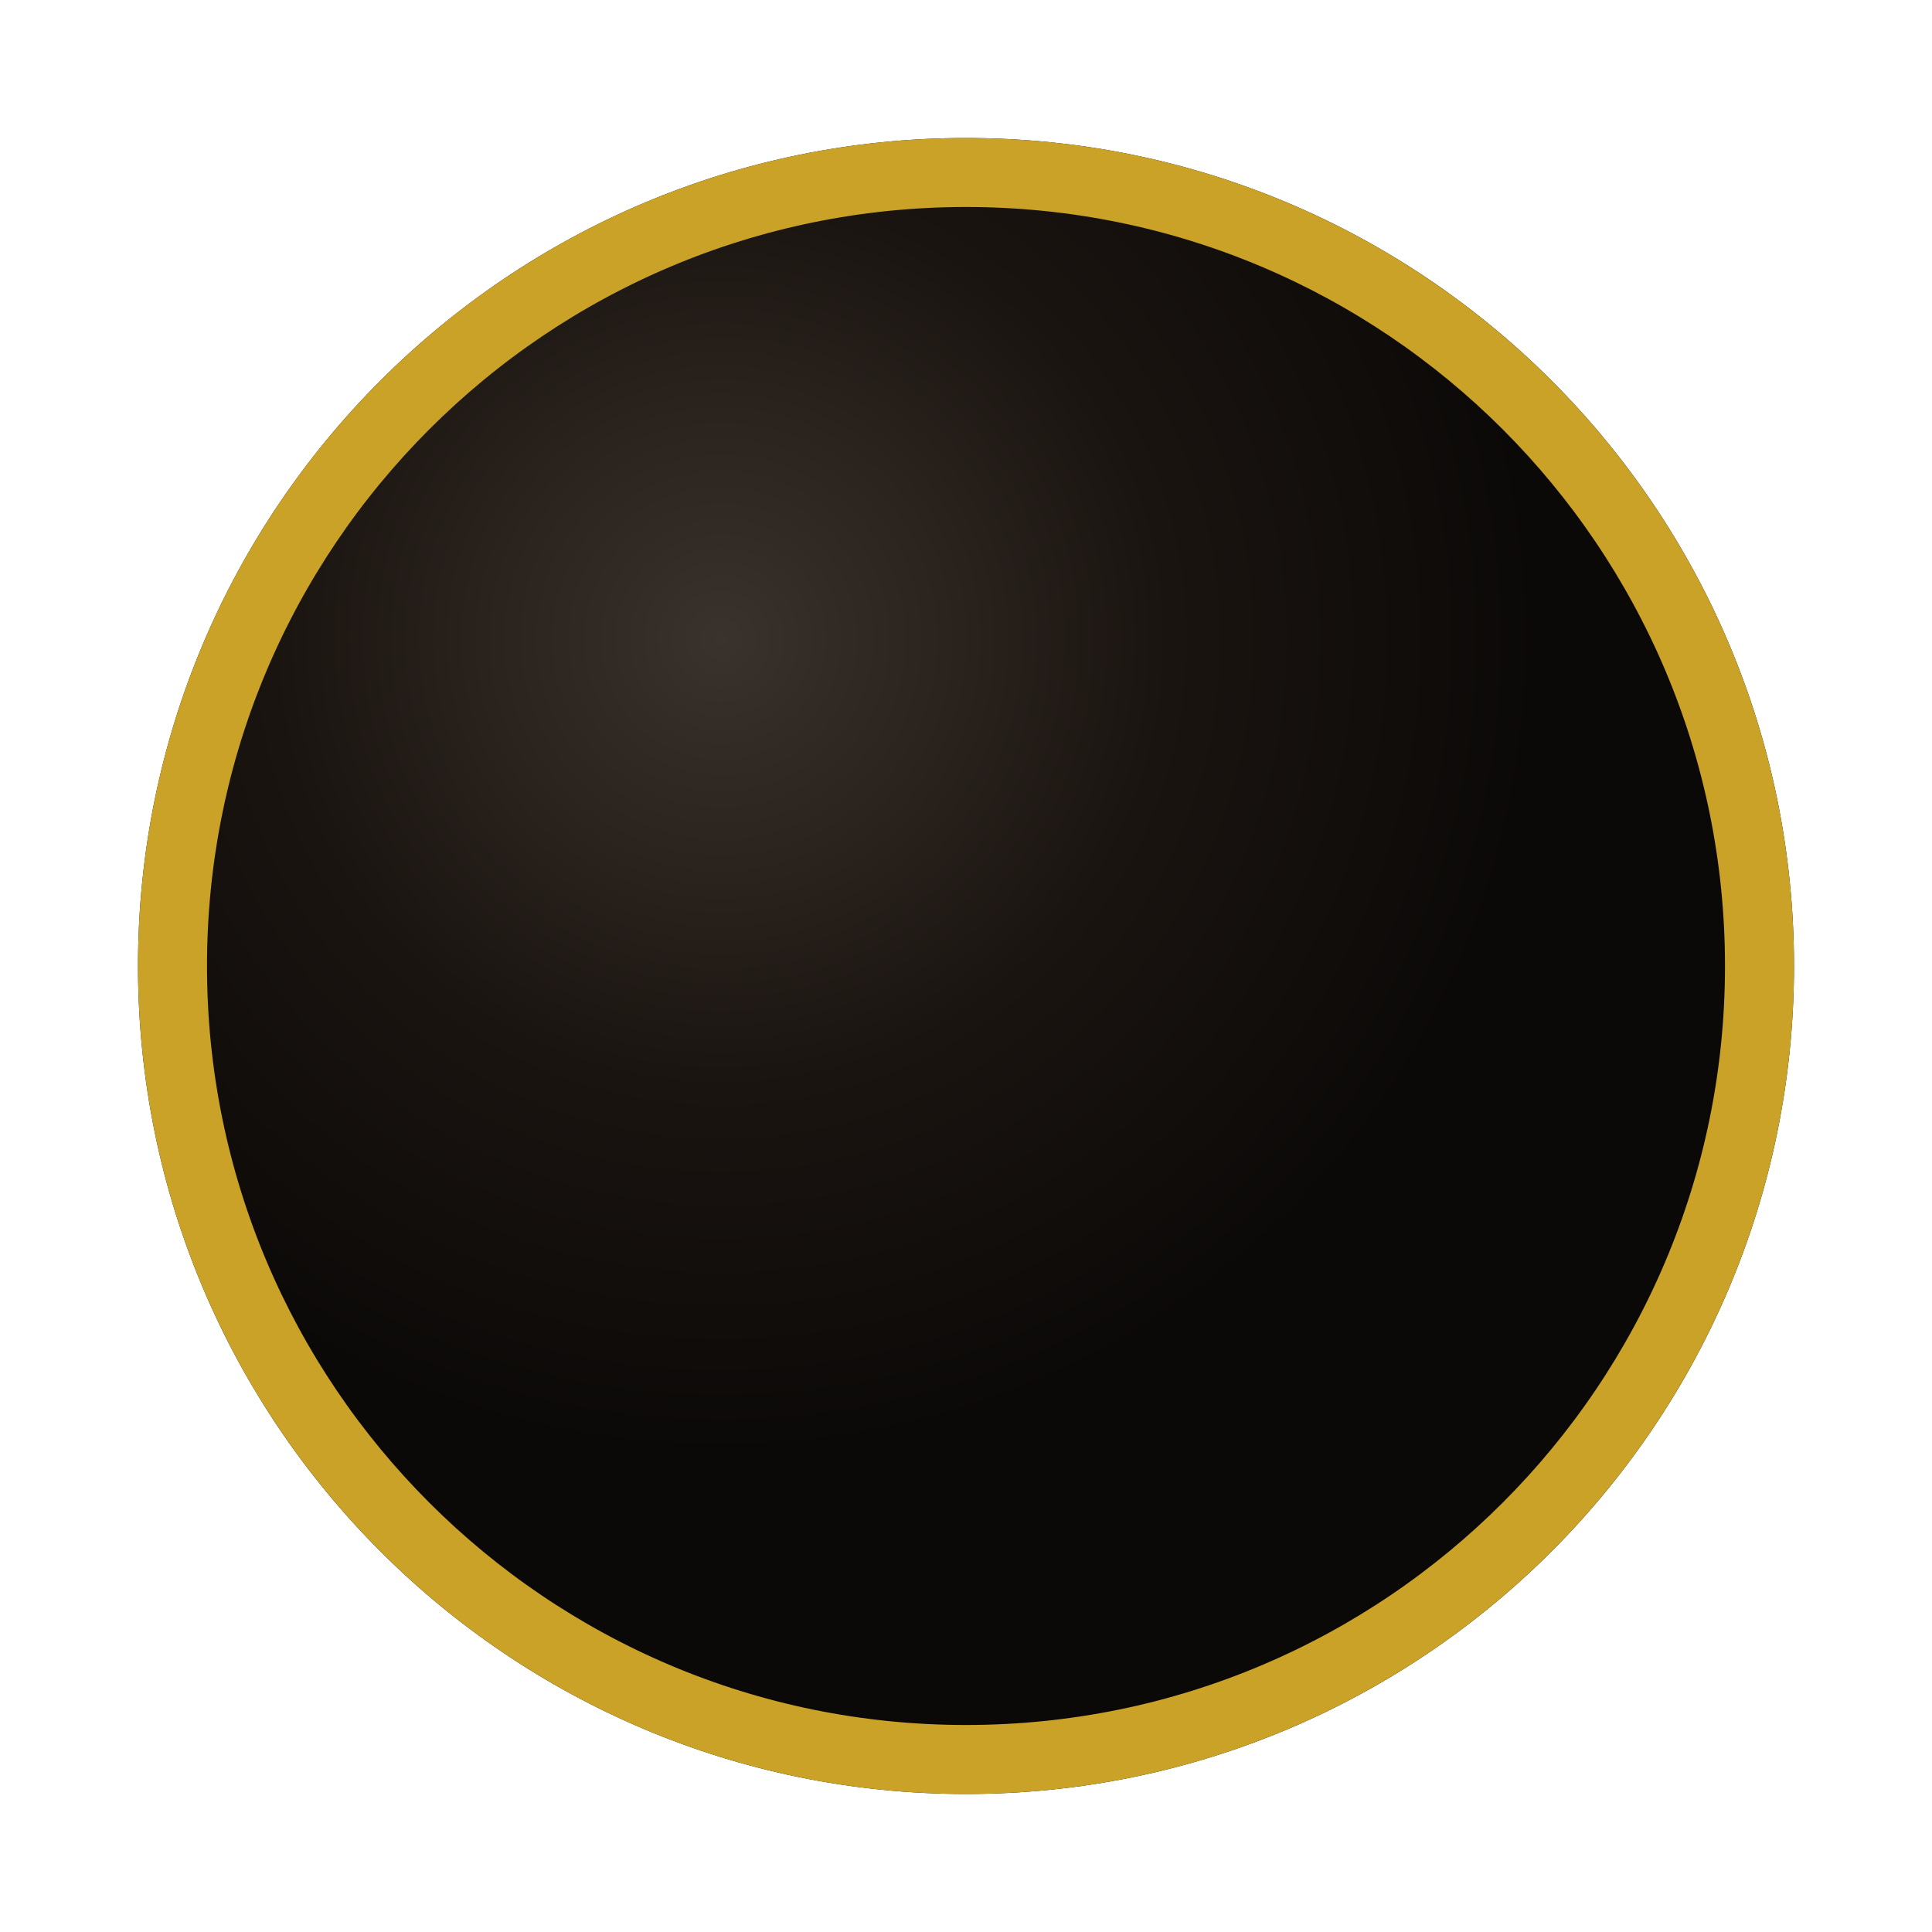
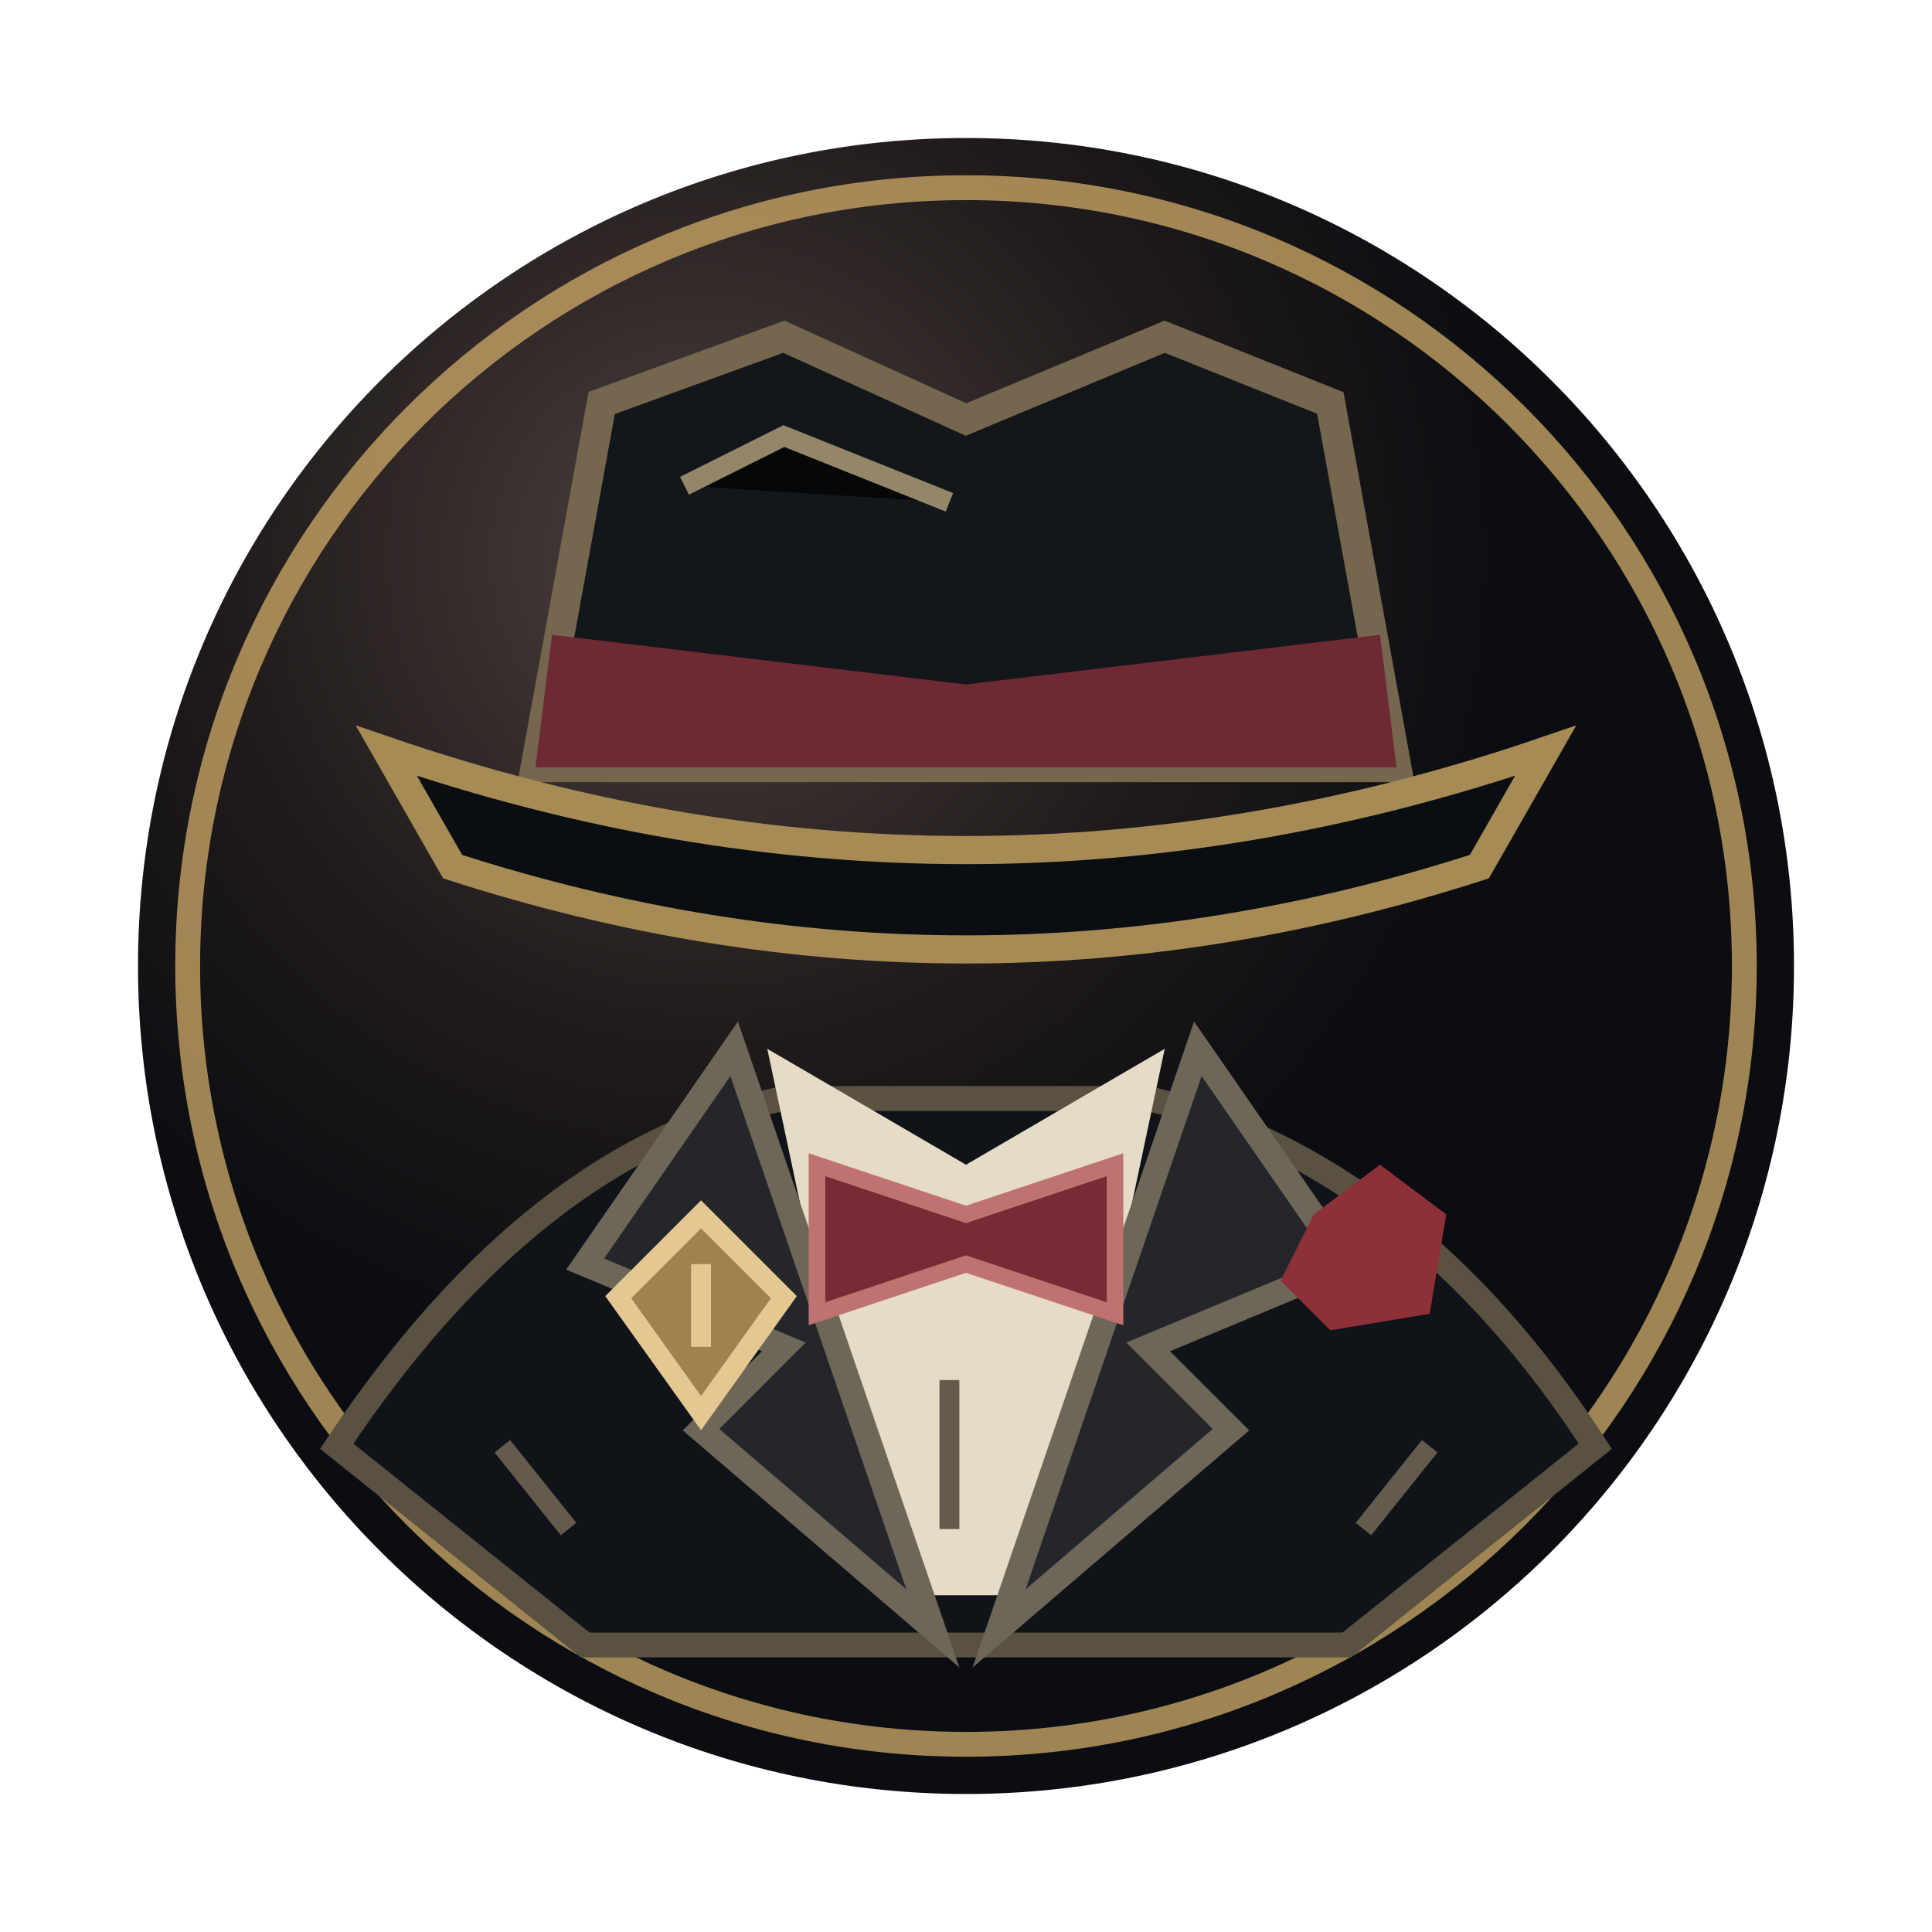
<svg xmlns="http://www.w3.org/2000/svg" width="56" height="56" viewBox="0 0 56 56">
  <defs>
-     <radialGradient id="g" cx="35%" cy="30%" r="50%">
-       <stop offset="0%" stop-color="#3a322c" />
-       <stop offset="55%" stop-color="#1a1410" />
-       <stop offset="100%" stop-color="#0b0908" />
+     <radialGradient id="gf-doc-body" cx="34%" cy="25%">
+       <stop stop-color="#4c4140" />
+       <stop offset=".58" stop-color="#211b1b" />
+       <stop offset="1" stop-color="#0b0d12" />
    </radialGradient>
  </defs>
-   <circle cx="28" cy="28" r="24" fill="url(#g)" />
-   <circle cx="28" cy="28" r="23" fill="none" stroke="#c9a227" stroke-width="2" />
+   <style>.gf-rim{fill:none;stroke:#c4a264;stroke-width:1.5;opacity:.8}.gf-crest{fill:#9e834e;stroke:#e4c891;stroke-width:1.2}</style>
+   <g transform="translate(4 4) scale(.48)">
+     <circle cx="50" cy="50" r="50" fill="url(#gf-doc-body)" />
+     <circle class="gf-rim" cx="50" cy="50" r="47" />
+     <path fill="#101419" stroke="#5a5141" stroke-width="1.5" d="M12 79Q24 61 39 58h22q16 4 27 21L73 91H27Z" />
+     <path fill="#e5dbc7" d="m38 55 12 7 12-7-7 33H45Z" />
+     <path fill="#24262a" stroke="#6e6657" stroke-width="1.5" d="m36 55-9 13 12 5-5 5 14 12Zm28 0 9 13-12 5 5 5-14 12Z" />
+     <path fill="#772c35" stroke="#bf7371" stroke-width="1" d="m41 62 9 3 9-3v9l-9-3-9 3z" />
+     <path fill="#8d3038" d="m71 65 4-3 4 3-1 6-6 1-3-3z" />
+     <path stroke="#655b4c" stroke-width="1.2" d="m22 79 4 5m52-5-4 5M49 75v9" />
+     <path fill="#14171a" stroke="#75674d" stroke-width="1.8" d="m28 16 11-4 11 5 12-5 10 4 4 22H24Z" />
+     <path fill="#6f2932" d="m25 30 25 3 25-3 1 8H24Z" />
+     <path fill="#0a0d11" stroke="#a78b55" stroke-width="1.7" d="M15 37q35 12 70 0l-4 7q-31 10-62 0Z" />
+     <path stroke="#cbb68a" stroke-width="1.2" opacity=".7" d="m33 21 6-3 10 4" />
+     <path class="gf-crest" d="m29 70 5-5 5 5-5 7zM34 68v5" />
+   </g>
</svg>
